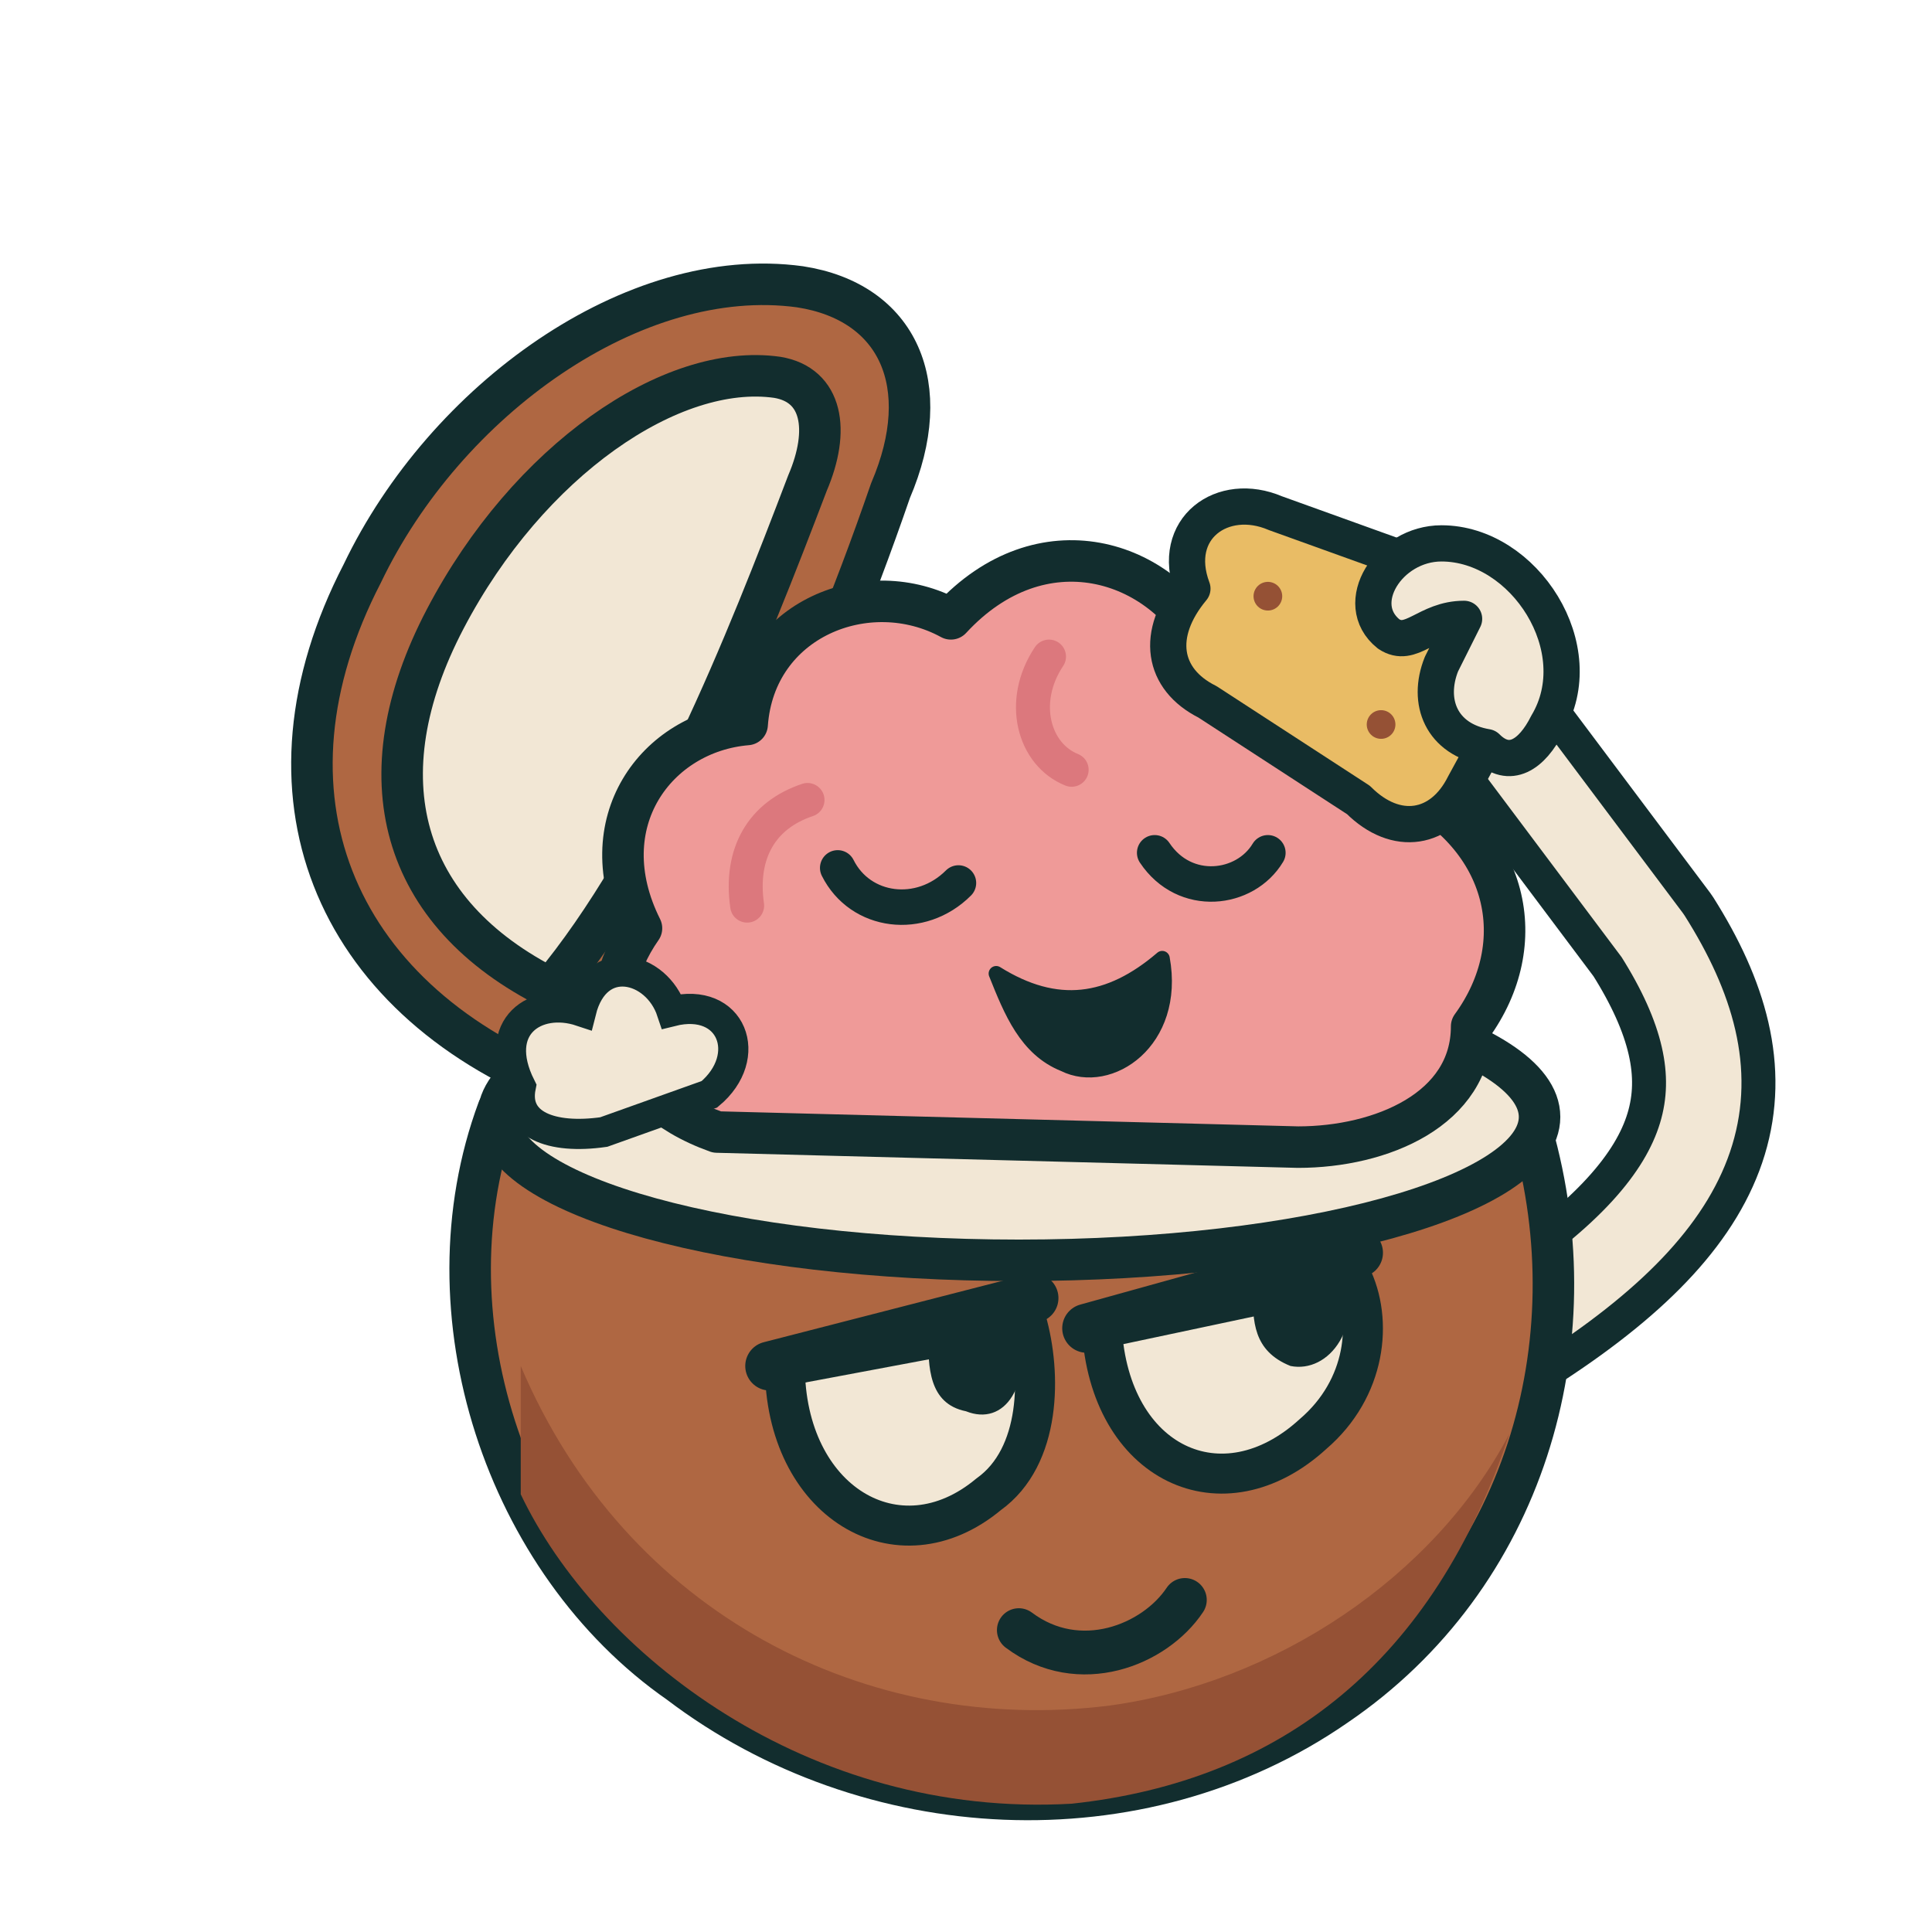
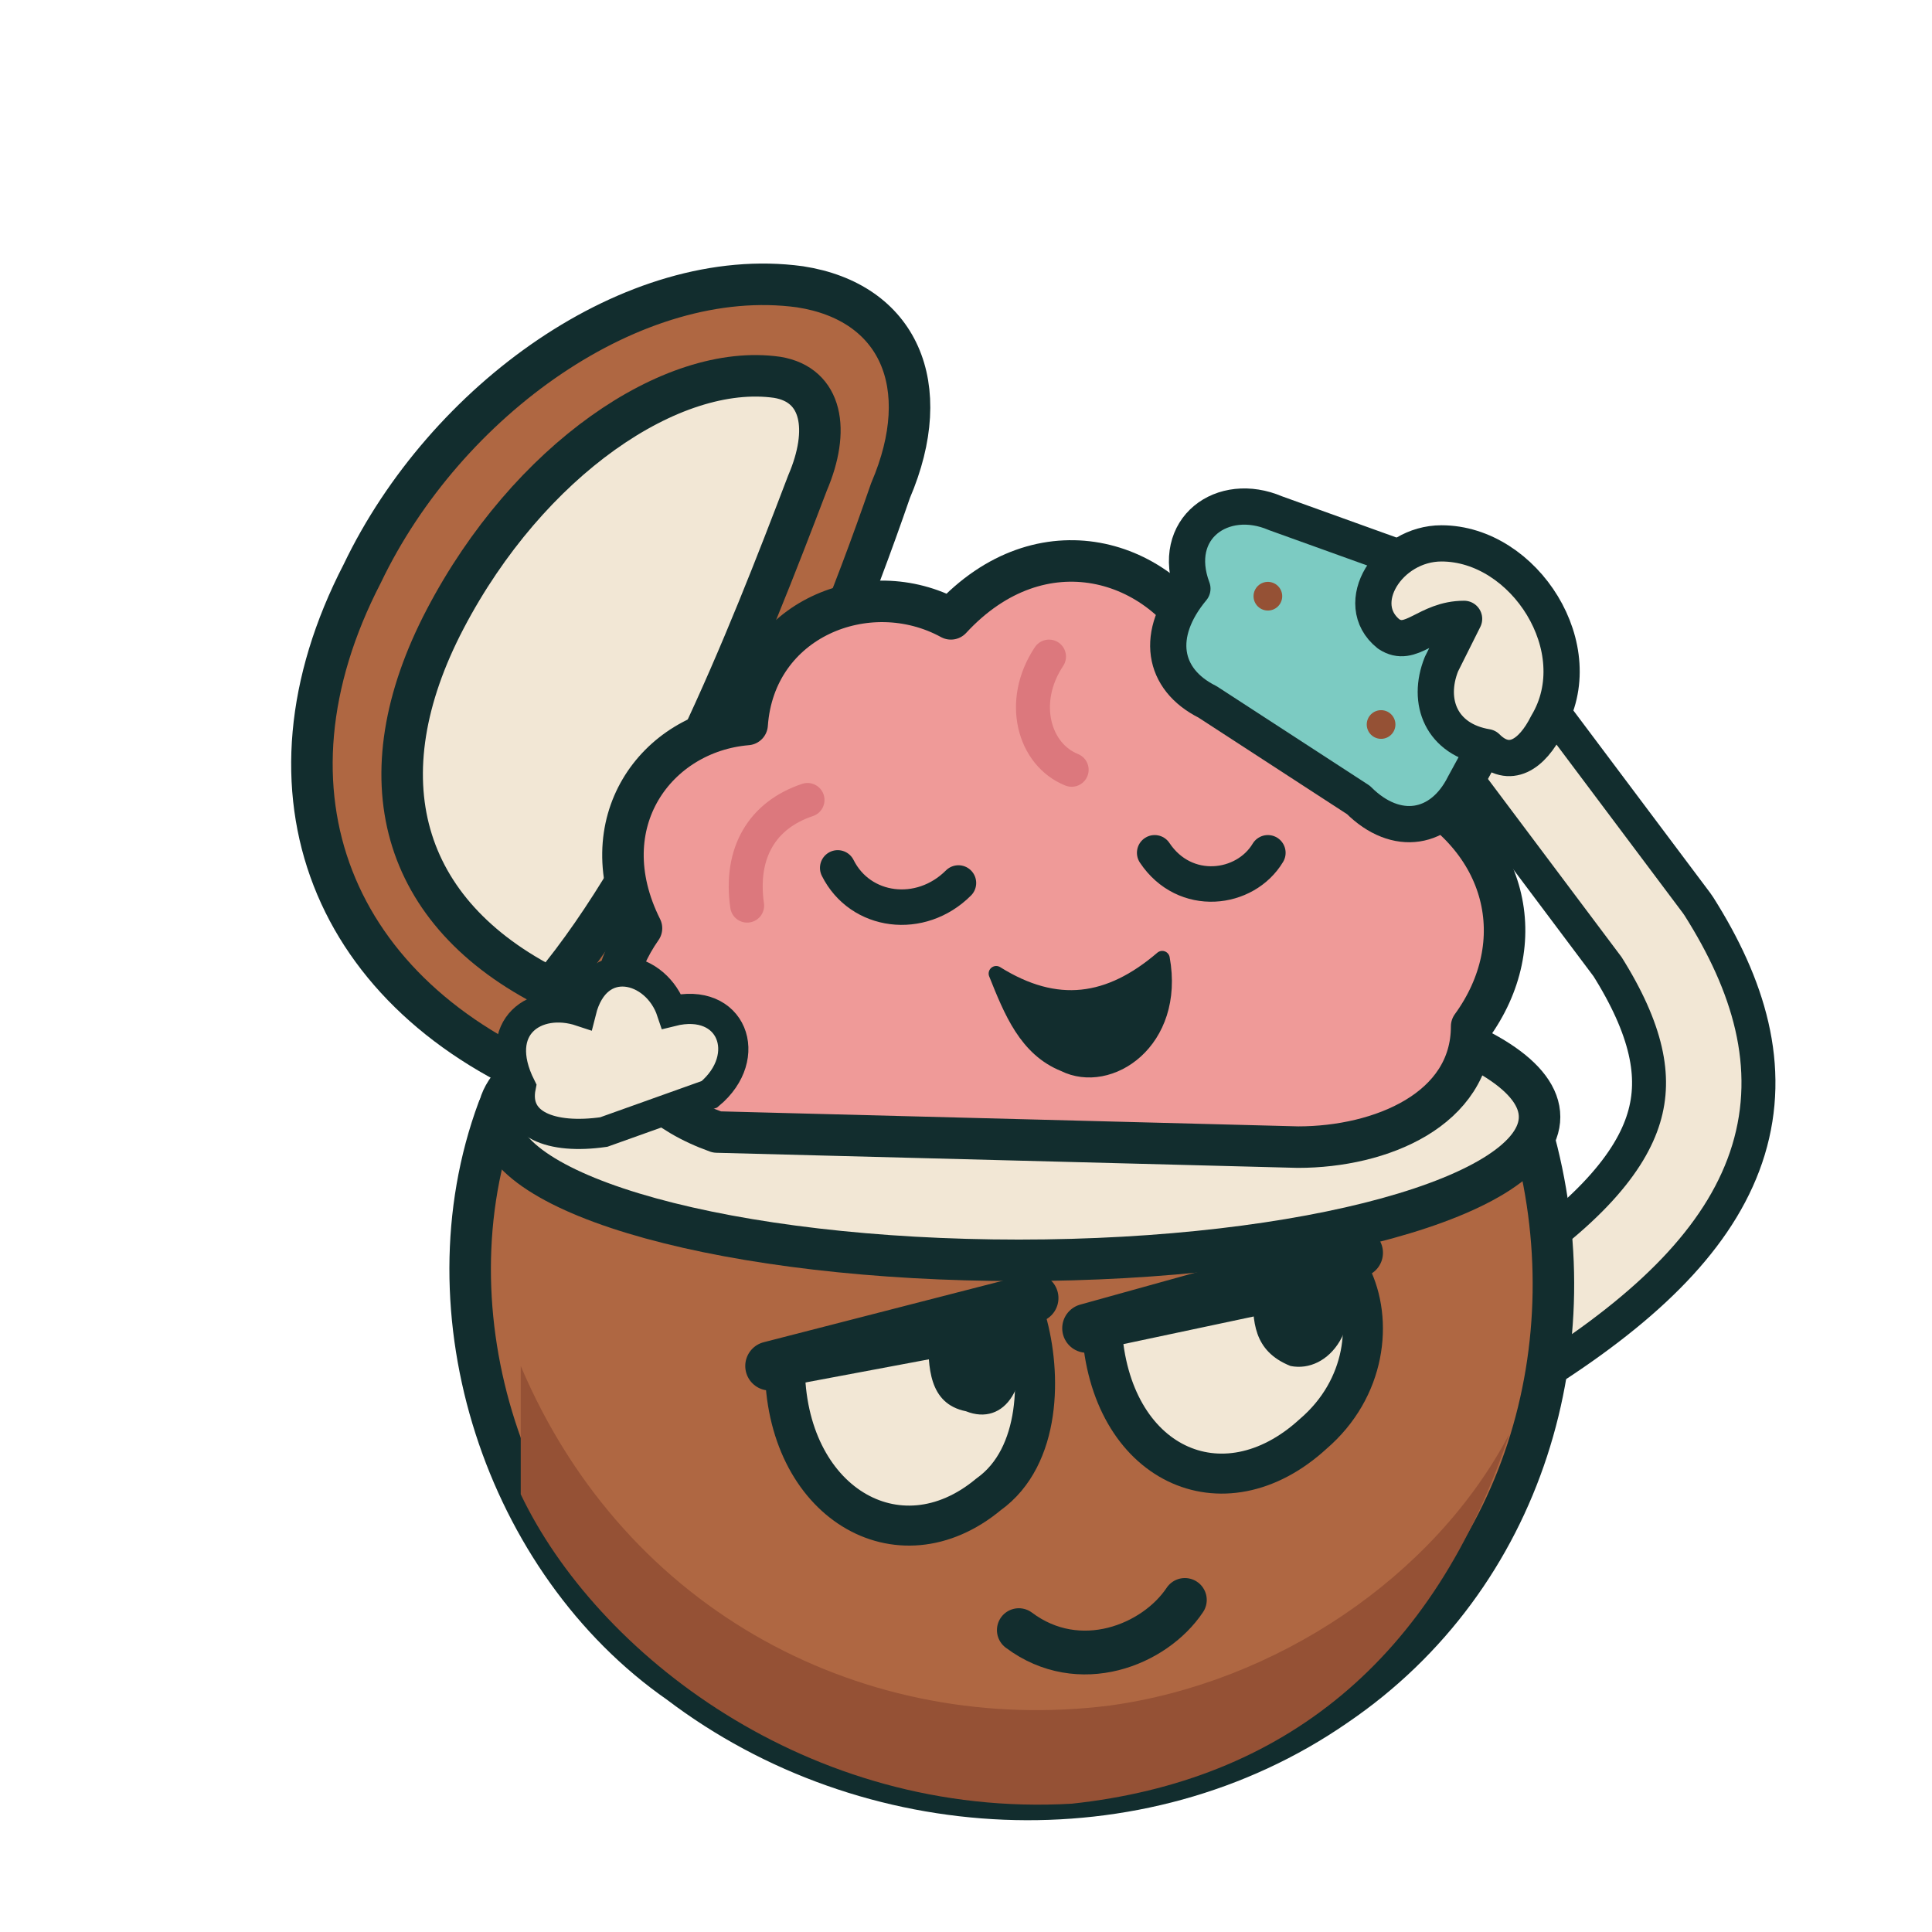
<svg xmlns="http://www.w3.org/2000/svg" viewBox="0 0 256 256" fill="none" role="img" aria-labelledby="title">
  <g id="lid" stroke="#122D2E" stroke-width="5.5" stroke-linecap="round" stroke-linejoin="round">
    <path fill="#AF6742" d="M74 144C44 132 33 105 48 76C59 53 84 35 106 38C119 40 124 51 118 65C108 94 95 122 74 144Z" />
    <path fill="#F2E7D5" d="M73 131C53 121 48 103 59 82C70 61 89 48 103 50C109 51 110 57 107 64C99 85 88 113 73 131Z" />
  </g>
  <g id="arm" stroke-linecap="round" stroke-linejoin="round">
    <path d="M202 175C228 158 231 143 219 124L198 96" stroke="#122D2E" stroke-width="19" />
    <path d="M202 175C228 158 231 143 219 124L198 96" stroke="#F2E7D5" stroke-width="10" />
  </g>
  <g id="coconut" stroke="#122D2E" stroke-width="5.5" stroke-linecap="round" stroke-linejoin="round">
    <path fill="#AF6742" d="M66 147C56 174 67 207 90 223C115 242 151 244 177 226C202 209 211 178 203 150Z" />
    <path fill="#955135" stroke="none" d="M69 181C83 214 115 230 147 226C169 223 190 209 200 190C190 220 170 236 142 239C107 241 79 219 69 198Z" />
    <ellipse cx="135" cy="148" rx="69" ry="19" fill="#F2E7D5" />
  </g>
  <g id="brain" stroke="#122D2E" stroke-width="5.5" stroke-linecap="round" stroke-linejoin="round">
    <path fill="#EF9A98" d="M95 150C81 145 78 133 85 123C78 109 87 97 99 96C100 82 115 76 126 82C138 69 154 74 160 86C174 81 187 92 186 104C200 111 203 125 195 136C195 147 183 152 172 152Z" />
    <path d="M99 120C98 113 101 108 107 106M139 87C135 93 137 100 142 102" stroke="#DC787D" stroke-width="4.5" />
    <path d="M111 115C114 121 122 122 127 117M153 113C157 119 165 118 168 113" stroke-width="4.7" />
    <path fill="#122D2E" d="M132 129C140 134 147 133 154 127C156 138 147 144 141 141C136 139 134 134 132 129Z" stroke-width="2" />
  </g>
  <g id="sponge-contact" stroke="#122D2E" stroke-width="4.8" stroke-linecap="round" stroke-linejoin="round">
-     <path fill="#E9BC65" d="M158 78C155 70 162 65 169 68L194 77C202 80 204 86 200 93L194 104C191 110 185 111 180 106L160 93C154 90 153 84 158 78Z" />
+     <path fill="#7CCBC2" d="M158 78C155 70 162 65 169 68L194 77C202 80 204 86 200 93L194 104C191 110 185 111 180 106L160 93C154 90 153 84 158 78Z" />
    <path d="M168 79L168 79M183 96L183 96" stroke="#955135" stroke-width="3.8" />
    <path fill="#F2E7D5" d="M197 99C191 98 189 93 191 88L194 82C189 82 187 86 184 84C179 80 184 72 191 72C202 72 211 86 205 96C203 100 200 102 197 99Z" />
  </g>
  <g id="foam" fill="#F2E7D5" stroke="#122D2E" stroke-width="4">
    <path d="M69 144C65 136 71 132 77 134C79 126 87 128 89 134C97 132 100 140 94 145L80 150C73 151 68 149 69 144Z" />
  </g>
  <g id="coconut-face" stroke="#122D2E" stroke-width="5.3" stroke-linecap="round" stroke-linejoin="round">
    <path fill="#F2E7D5" d="M104 181C104 199 119 208 131 198C138 193 138 182 136 175Z" />
    <path fill="#F2E7D5" d="M146 176C147 194 162 201 174 190C181 184 182 175 179 169Z" />
    <path d="M102 181L137 172M144 176L180 166" stroke-width="6.5" />
    <path fill="#122D2E" stroke="none" d="M123 177L135 174C137 184 133 189 128 187C123 186 123 181 123 177ZM166 171L178 167C181 176 176 182 171 181C166 179 166 175 166 171Z" />
    <path d="M135 216C143 222 153 218 157 212" stroke-width="5.8" />
  </g>
</svg>
